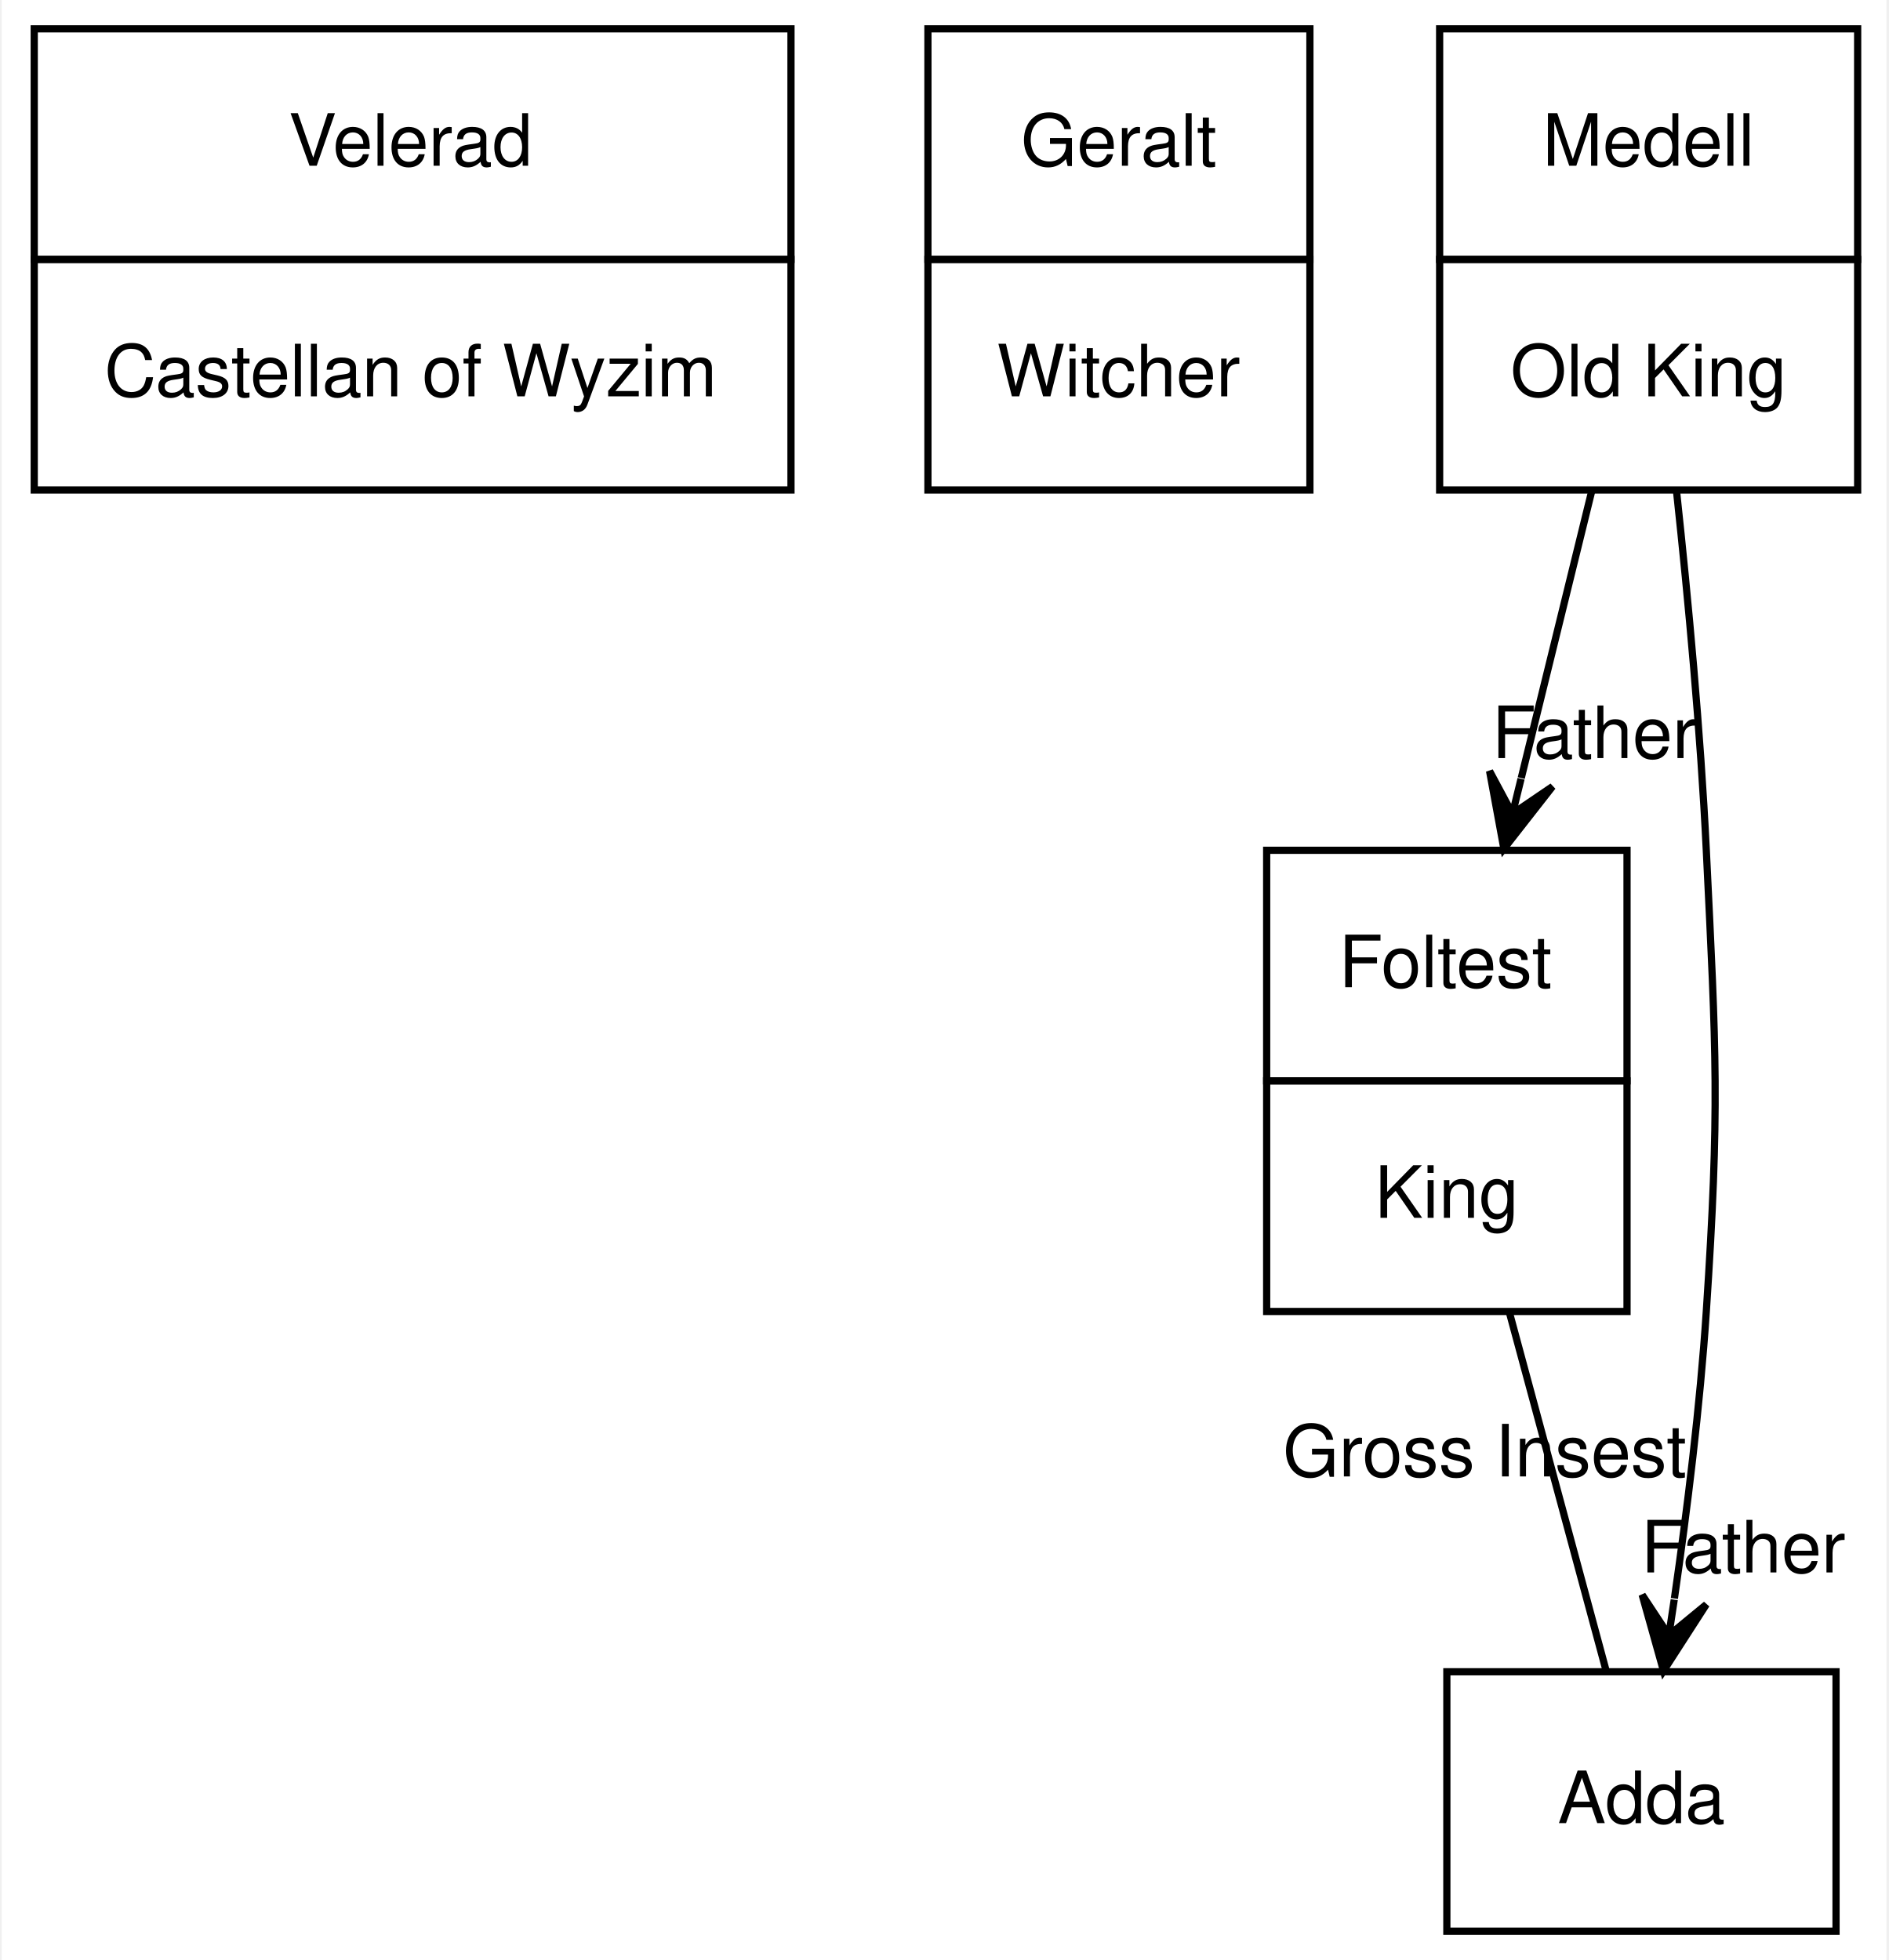
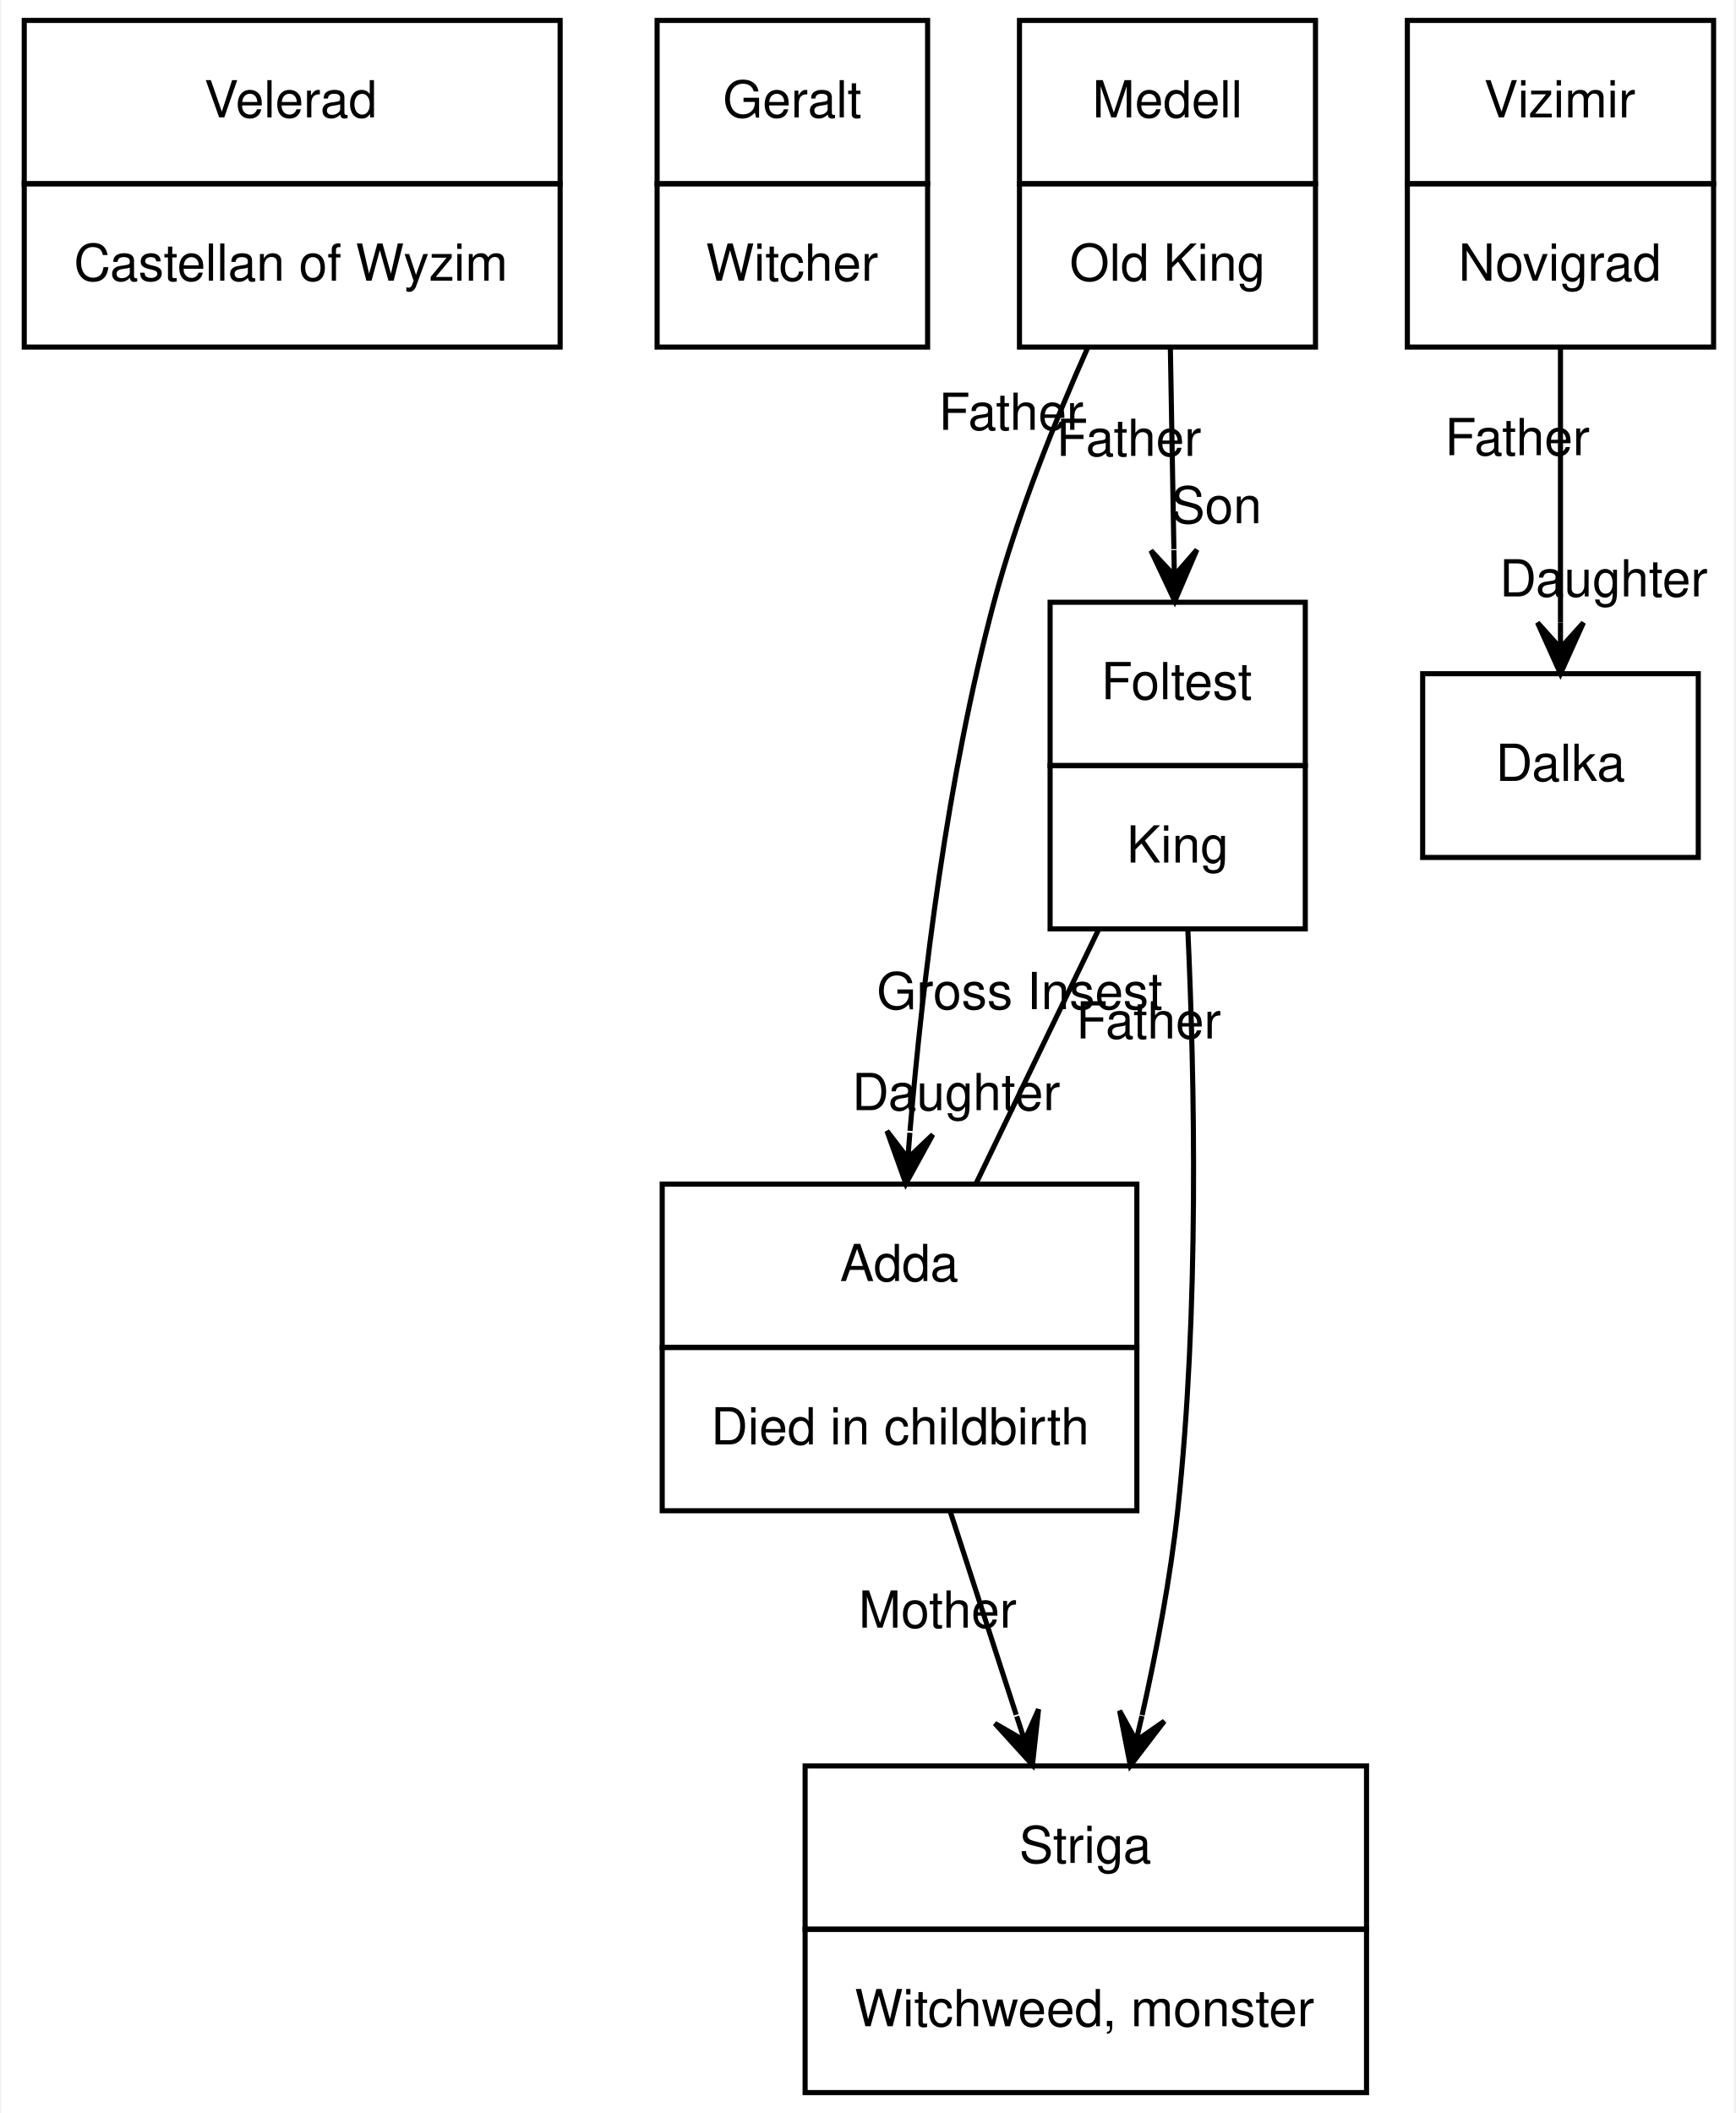
- <svg xmlns="http://www.w3.org/2000/svg" width="262pt" height="272pt" viewBox="0.00 0.00 261.50 272.00">
-   <g id="graph0" class="graph" transform="scale(1 1) rotate(0) translate(4 268)">
-     <polygon fill="#ffffff" stroke="transparent" points="-4,4 -4,-268 257.5,-268 257.5,4 -4,4" />
+ <svg xmlns="http://www.w3.org/2000/svg" width="340pt" height="414pt" viewBox="0.00 0.00 339.50 414.00">
+   <g id="graph0" class="graph" transform="scale(1 1) rotate(0) translate(4 410)">
+     <polygon fill="#ffffff" stroke="transparent" points="-4,4 -4,-410 335.5,-410 335.5,4 -4,4" />
    <g id="node1" class="node">
-       <polygon fill="none" stroke="#000000" points=".5,-232 .5,-264 105.5,-264 105.5,-232 .5,-232" />
-       <text text-anchor="start" x="35.773" y="-245" font-family="Helvetica,sans-Serif" font-size="10.00" fill="#000000">Velerad</text>
-       <polygon fill="none" stroke="#000000" points=".5,-200 .5,-232 105.5,-232 105.5,-200 .5,-200" />
-       <text text-anchor="start" x="10.223" y="-213" font-family="Helvetica,sans-Serif" font-size="10.00" fill="#000000">Castellan of Wyzim</text>
+       <polygon fill="none" stroke="#000000" points=".5,-374 .5,-406 105.5,-406 105.5,-374 .5,-374" />
+       <text text-anchor="start" x="35.773" y="-387" font-family="Helvetica,sans-Serif" font-size="10.00" fill="#000000">Velerad</text>
+       <polygon fill="none" stroke="#000000" points=".5,-342 .5,-374 105.5,-374 105.5,-342 .5,-342" />
+       <text text-anchor="start" x="10.223" y="-355" font-family="Helvetica,sans-Serif" font-size="10.00" fill="#000000">Castellan of Wyzim</text>
    </g>
    <g id="node2" class="node">
-       <polygon fill="none" stroke="#000000" points="124.5,-232 124.5,-264 177.5,-264 177.5,-232 124.5,-232" />
-       <text text-anchor="start" x="137.388" y="-245" font-family="Helvetica,sans-Serif" font-size="10.00" fill="#000000">Geralt</text>
-       <polygon fill="none" stroke="#000000" points="124.5,-200 124.5,-232 177.5,-232 177.5,-200 124.5,-200" />
-       <text text-anchor="start" x="134.058" y="-213" font-family="Helvetica,sans-Serif" font-size="10.00" fill="#000000">Witcher</text>
+       <polygon fill="none" stroke="#000000" points="124.5,-374 124.5,-406 177.5,-406 177.5,-374 124.5,-374" />
+       <text text-anchor="start" x="137.388" y="-387" font-family="Helvetica,sans-Serif" font-size="10.00" fill="#000000">Geralt</text>
+       <polygon fill="none" stroke="#000000" points="124.5,-342 124.5,-374 177.5,-374 177.5,-342 124.5,-342" />
+       <text text-anchor="start" x="134.058" y="-355" font-family="Helvetica,sans-Serif" font-size="10.00" fill="#000000">Witcher</text>
    </g>
    <g id="node3" class="node">
-       <polygon fill="none" stroke="#000000" points="195.5,-232 195.5,-264 253.5,-264 253.5,-232 195.5,-232" />
-       <text text-anchor="start" x="209.778" y="-245" font-family="Helvetica,sans-Serif" font-size="10.00" fill="#000000">Medell</text>
-       <polygon fill="none" stroke="#000000" points="195.5,-200 195.5,-232 253.5,-232 253.5,-200 195.5,-200" />
-       <text text-anchor="start" x="205.329" y="-213" font-family="Helvetica,sans-Serif" font-size="10.00" fill="#000000">Old King</text>
+       <polygon fill="none" stroke="#000000" points="195.5,-374 195.5,-406 253.5,-406 253.5,-374 195.5,-374" />
+       <text text-anchor="start" x="209.778" y="-387" font-family="Helvetica,sans-Serif" font-size="10.00" fill="#000000">Medell</text>
+       <polygon fill="none" stroke="#000000" points="195.5,-342 195.5,-374 253.5,-374 253.5,-342 195.5,-342" />
+       <text text-anchor="start" x="205.329" y="-355" font-family="Helvetica,sans-Serif" font-size="10.00" fill="#000000">Old King</text>
    </g>
    <g id="node4" class="node">
-       <polygon fill="none" stroke="#000000" points="171.5,-118 171.5,-150 221.5,-150 221.5,-118 171.5,-118" />
-       <text text-anchor="start" x="181.498" y="-131" font-family="Helvetica,sans-Serif" font-size="10.00" fill="#000000">Foltest</text>
-       <polygon fill="none" stroke="#000000" points="171.5,-86 171.5,-118 221.5,-118 221.5,-86 171.5,-86" />
-       <text text-anchor="start" x="186.497" y="-99" font-family="Helvetica,sans-Serif" font-size="10.00" fill="#000000">King</text>
+       <polygon fill="none" stroke="#000000" points="201.5,-260 201.5,-292 251.5,-292 251.5,-260 201.5,-260" />
+       <text text-anchor="start" x="211.498" y="-273" font-family="Helvetica,sans-Serif" font-size="10.00" fill="#000000">Foltest</text>
+       <polygon fill="none" stroke="#000000" points="201.5,-228 201.5,-260 251.5,-260 251.5,-228 201.5,-228" />
+       <text text-anchor="start" x="216.497" y="-241" font-family="Helvetica,sans-Serif" font-size="10.00" fill="#000000">King</text>
    </g>
    <g id="edge1" class="edge">
-       <path fill="none" stroke="#000000" d="M216.626,-199.941C213.584,-187.556 210.061,-173.214 206.822,-160.024" />
-       <polygon fill="#000000" stroke="#000000" points="204.412,-150.213 211.167,-158.851 205.605,-155.069 206.797,-159.924 206.797,-159.924 206.797,-159.924 205.605,-155.069 202.427,-160.998 204.412,-150.213 204.412,-150.213" />
-       <text text-anchor="middle" x="216.944" y="-162.8" font-family="Helvetica,sans-Serif" font-size="10.00" fill="#000000">Father</text>
+       <path fill="none" stroke="#000000" d="M225.062,-341.941C225.278,-329.678 225.526,-315.495 225.756,-302.412" />
+       <polygon fill="#000000" stroke="#000000" points="225.935,-292.213 230.259,-302.291 225.847,-297.212 225.759,-302.212 225.759,-302.212 225.759,-302.212 225.847,-297.212 221.26,-302.133 225.935,-292.213 225.935,-292.213" />
+       <text text-anchor="middle" x="234.068" y="-307.485" font-family="Helvetica,sans-Serif" font-size="10.00" fill="#000000">Son</text>
+       <text text-anchor="middle" x="216.929" y="-320.67" font-family="Helvetica,sans-Serif" font-size="10.00" fill="#000000">Father</text>
    </g>
    <g id="node5" class="node">
-       <polygon fill="none" stroke="#000000" points="250.5,-36 196.5,-36 196.5,0 250.5,0 250.5,-36" />
-       <text text-anchor="middle" x="223.5" y="-15" font-family="Helvetica,sans-Serif" font-size="10.00" fill="#000000">Adda</text>
+       <polygon fill="none" stroke="#000000" points="125.5,-146 125.5,-178 218.5,-178 218.5,-146 125.5,-146" />
+       <text text-anchor="start" x="160.327" y="-159" font-family="Helvetica,sans-Serif" font-size="10.00" fill="#000000">Adda</text>
+       <polygon fill="none" stroke="#000000" points="125.5,-114 125.5,-146 218.5,-146 218.5,-114 125.5,-114" />
+       <text text-anchor="start" x="135.054" y="-127" font-family="Helvetica,sans-Serif" font-size="10.00" fill="#000000">Died in childbirth</text>
    </g>
    <g id="edge2" class="edge">
-       <path fill="none" stroke="#000000" d="M228.38,-199.728C230.005,-184.646 231.7,-166.43 232.5,-150 233.883,-121.589 234.37,-114.383 232.5,-86 231.634,-72.858 229.836,-58.379 228.074,-46.171" />
-       <polygon fill="#000000" stroke="#000000" points="226.558,-36.118 232.499,-45.336 227.304,-41.063 228.049,-46.007 228.049,-46.007 228.049,-46.007 227.304,-41.063 223.599,-46.678 226.558,-36.118 226.558,-36.118" />
-       <text text-anchor="middle" x="237.619" y="-49.782" font-family="Helvetica,sans-Serif" font-size="10.00" fill="#000000">Father</text>
+       <path fill="none" stroke="#000000" d="M208.91,-341.967C202.276,-327.09 195.038,-308.973 190.5,-292 181.357,-257.801 176.546,-217.875 174.055,-188.428" />
+       <polygon fill="#000000" stroke="#000000" points="173.239,-178.083 178.512,-187.698 173.633,-183.067 174.026,-188.052 174.026,-188.052 174.026,-188.052 173.633,-183.067 169.54,-188.406 173.239,-178.083 173.239,-178.083" />
+       <text text-anchor="middle" x="183.091" y="-192.488" font-family="Helvetica,sans-Serif" font-size="10.00" fill="#000000">Daughter</text>
+       <text text-anchor="middle" x="193.872" y="-325.781" font-family="Helvetica,sans-Serif" font-size="10.00" fill="#000000">Father</text>
    </g>
    <g id="edge3" class="edge">
-       <path fill="none" stroke="#000000" d="M205.192,-85.809C209.631,-69.365 214.869,-49.966 218.603,-36.138" />
-       <text text-anchor="middle" x="201.756" y="-63.106" font-family="Helvetica,sans-Serif" font-size="10.00" fill="#000000">Gross Insest</text>
+       <path fill="none" stroke="#000000" d="M211.033,-227.941C203.535,-212.399 194.55,-193.775 187.041,-178.213" />
+       <text text-anchor="middle" x="195.544" y="-212.289" font-family="Helvetica,sans-Serif" font-size="10.00" fill="#000000">Gross Insest</text>
+     </g>
+     <g id="node8" class="node">
+       <polygon fill="none" stroke="#000000" points="153.5,-32 153.5,-64 263.5,-64 263.5,-32 153.5,-32" />
+       <text text-anchor="start" x="195.443" y="-45" font-family="Helvetica,sans-Serif" font-size="10.00" fill="#000000">Striga</text>
+       <polygon fill="none" stroke="#000000" points="153.5,0 153.5,-32 263.5,-32 263.5,0 153.5,0" />
+       <text text-anchor="start" x="163.218" y="-13" font-family="Helvetica,sans-Serif" font-size="10.00" fill="#000000">Witchweed, monster</text>
+     </g>
+     <g id="edge5" class="edge">
+       <path fill="none" stroke="#000000" d="M228.478,-227.994C229.843,-198.343 230.737,-153.059 226.5,-114 225.074,-100.851 222.397,-86.721 219.536,-73.958" />
+       <polygon fill="#000000" stroke="#000000" points="217.221,-64.059 223.88,-72.772 218.36,-68.928 219.498,-73.797 219.498,-73.797 219.498,-73.797 218.36,-68.928 215.116,-74.821 217.221,-64.059 217.221,-64.059" />
+       <text text-anchor="middle" x="220.791" y="-206.531" font-family="Helvetica,sans-Serif" font-size="10.00" fill="#000000">Father</text>
+     </g>
+     <g id="edge6" class="edge">
+       <path fill="none" stroke="#000000" d="M181.905,-113.941C185.925,-101.556 190.58,-87.214 194.861,-74.024" />
+       <polygon fill="#000000" stroke="#000000" points="198.045,-64.213 199.238,-75.114 196.501,-68.969 194.958,-73.725 194.958,-73.725 194.958,-73.725 196.501,-68.969 190.678,-72.335 198.045,-64.213 198.045,-64.213" />
+       <text text-anchor="middle" x="179.461" y="-91.091" font-family="Helvetica,sans-Serif" font-size="10.00" fill="#000000">Mother</text>
+     </g>
+     <g id="node6" class="node">
+       <polygon fill="none" stroke="#000000" points="271.5,-374 271.5,-406 331.5,-406 331.5,-374 271.5,-374" />
+       <text text-anchor="start" x="286.508" y="-387" font-family="Helvetica,sans-Serif" font-size="10.00" fill="#000000">Vizimir</text>
+       <polygon fill="none" stroke="#000000" points="271.5,-342 271.5,-374 331.5,-374 331.5,-342 271.5,-342" />
+       <text text-anchor="start" x="281.498" y="-355" font-family="Helvetica,sans-Serif" font-size="10.00" fill="#000000">Novigrad</text>
+     </g>
+     <g id="node7" class="node">
+       <polygon fill="none" stroke="#000000" points="328.5,-278 274.5,-278 274.5,-242 328.5,-242 328.5,-278" />
+       <text text-anchor="middle" x="301.5" y="-257" font-family="Helvetica,sans-Serif" font-size="10.00" fill="#000000">Dalka</text>
+     </g>
+     <g id="edge4" class="edge">
+       <path fill="none" stroke="#000000" d="M301.5,-341.941C301.5,-324.978 301.5,-304.344 301.5,-288.026" />
+       <polygon fill="#000000" stroke="#000000" points="301.5,-278.008 306,-288.008 301.5,-283.008 301.5,-288.008 301.5,-288.008 301.5,-288.008 301.5,-283.008 297,-288.008 301.5,-278.008 301.5,-278.008" />
+       <text text-anchor="middle" x="309.952" y="-293.134" font-family="Helvetica,sans-Serif" font-size="10.00" fill="#000000">Daughter</text>
+       <text text-anchor="middle" x="293.048" y="-320.815" font-family="Helvetica,sans-Serif" font-size="10.00" fill="#000000">Father</text>
    </g>
  </g>
</svg>
